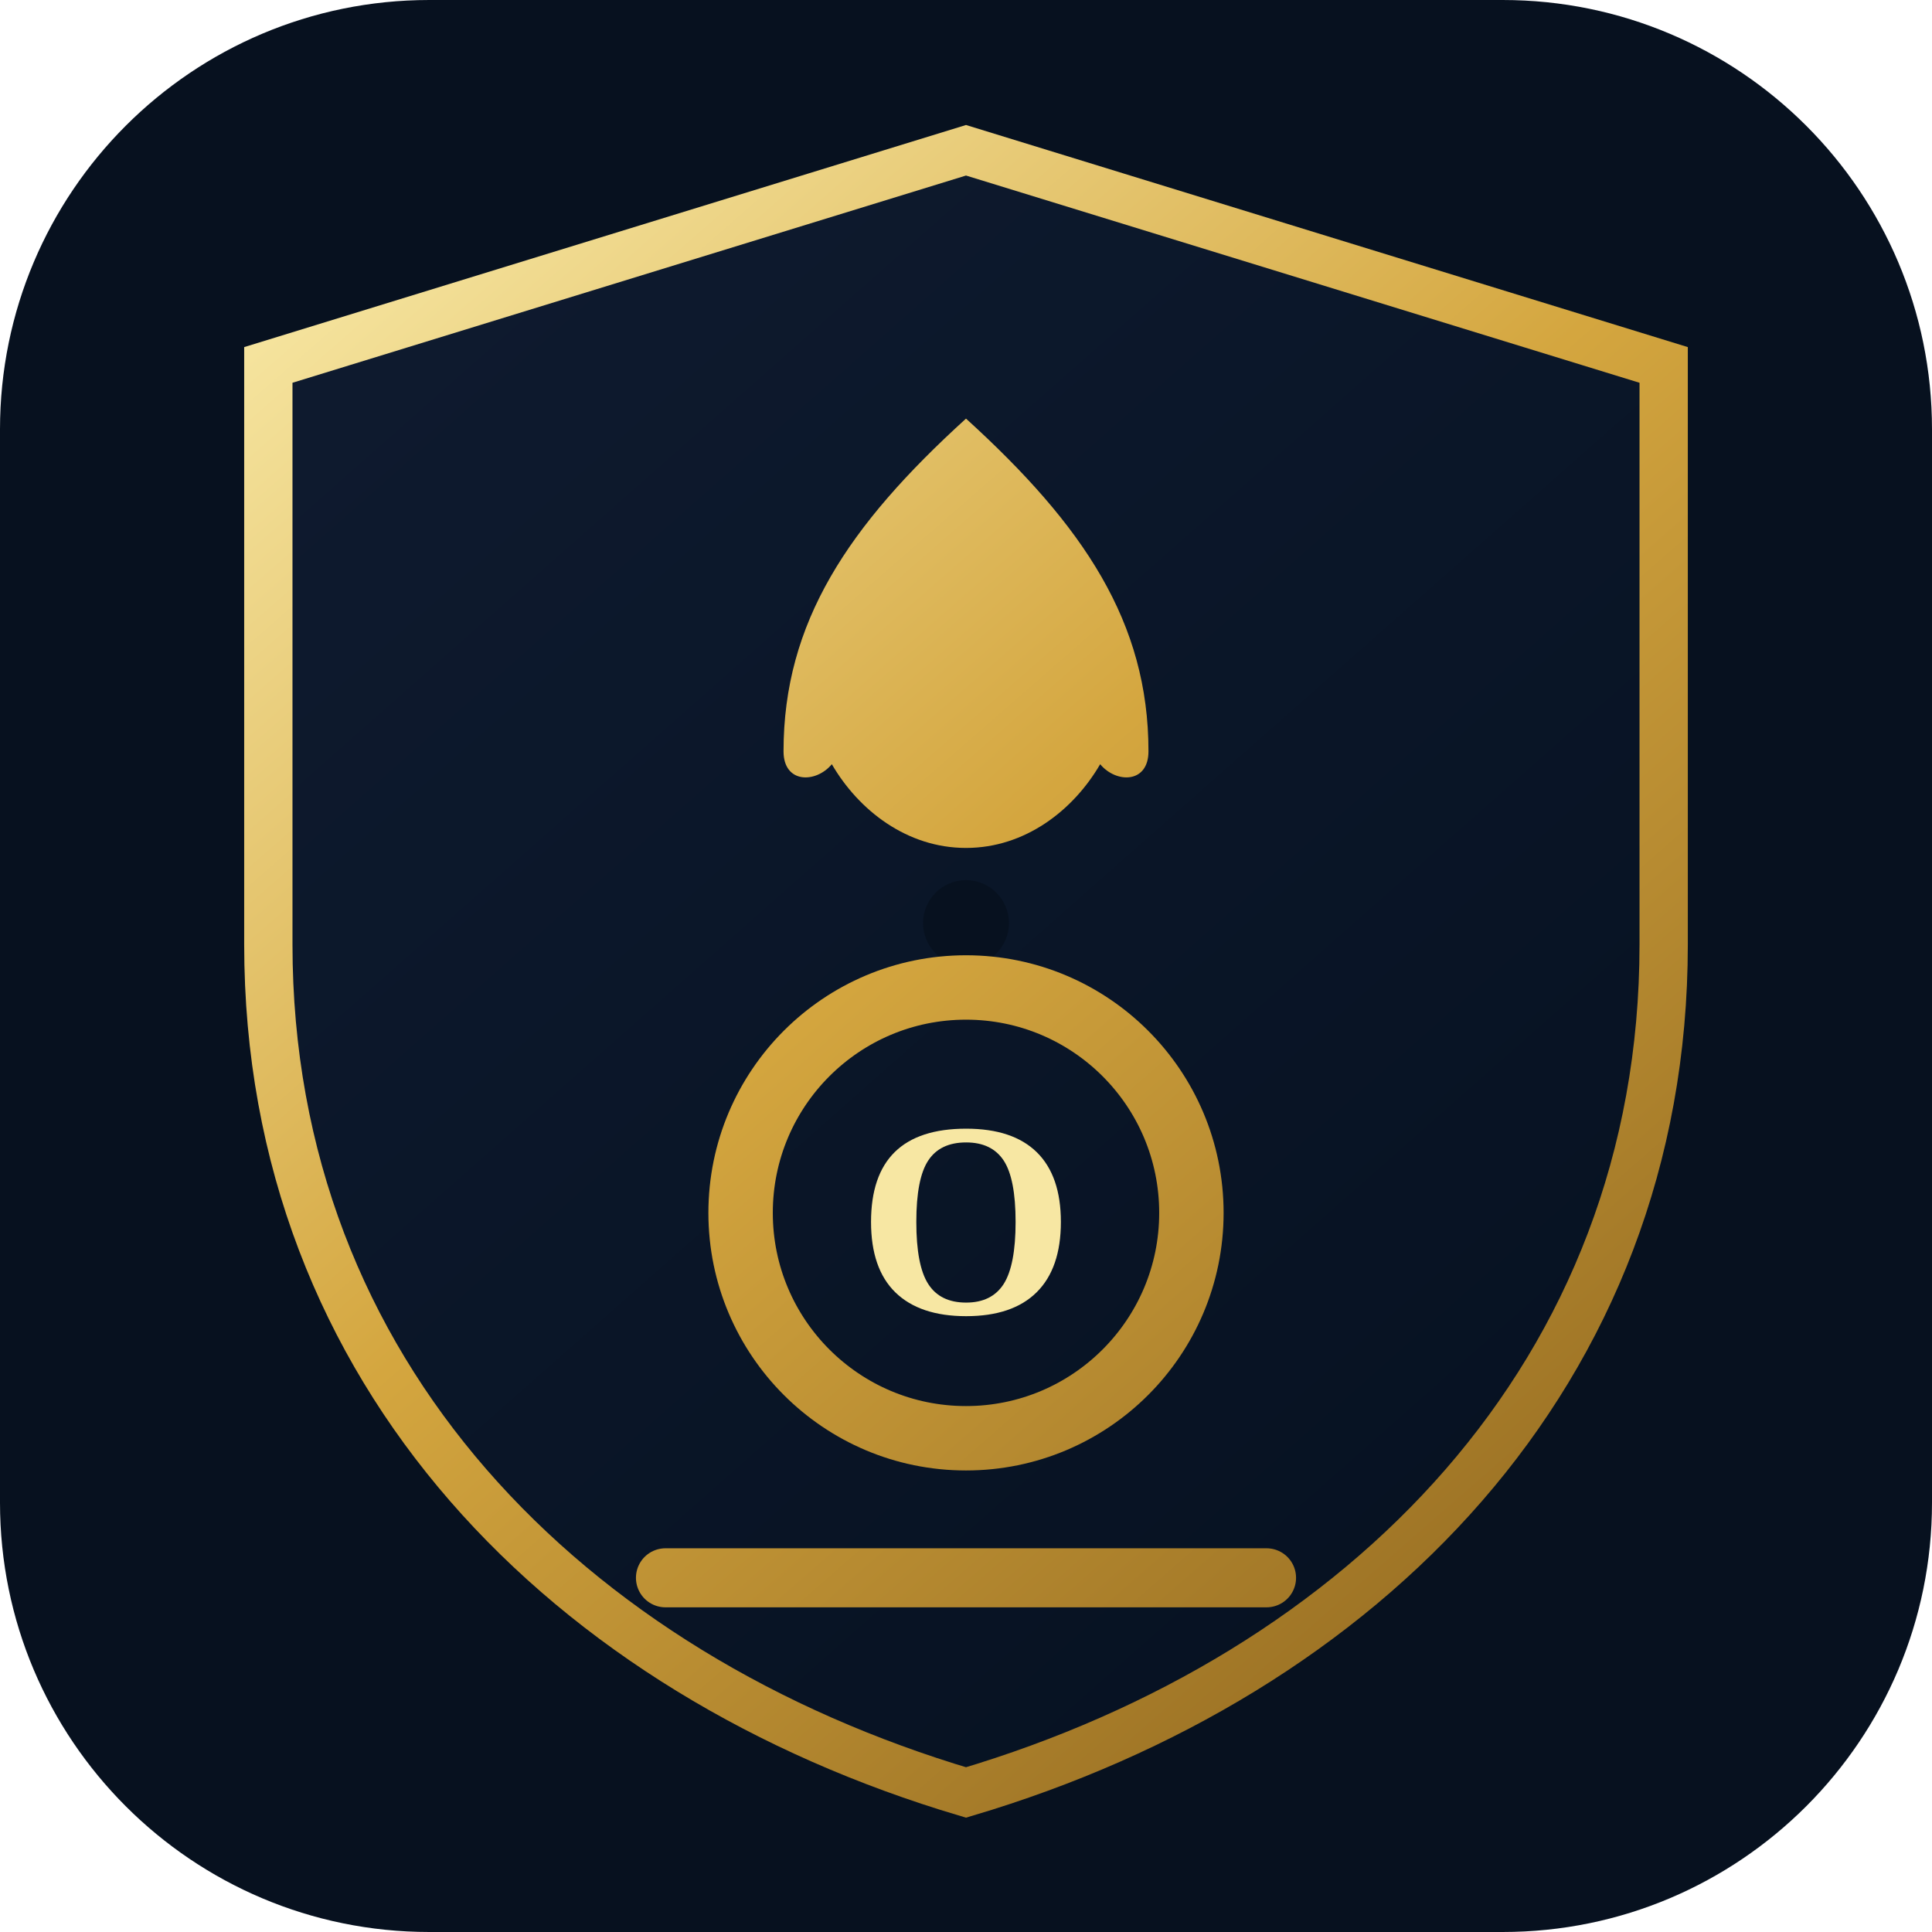
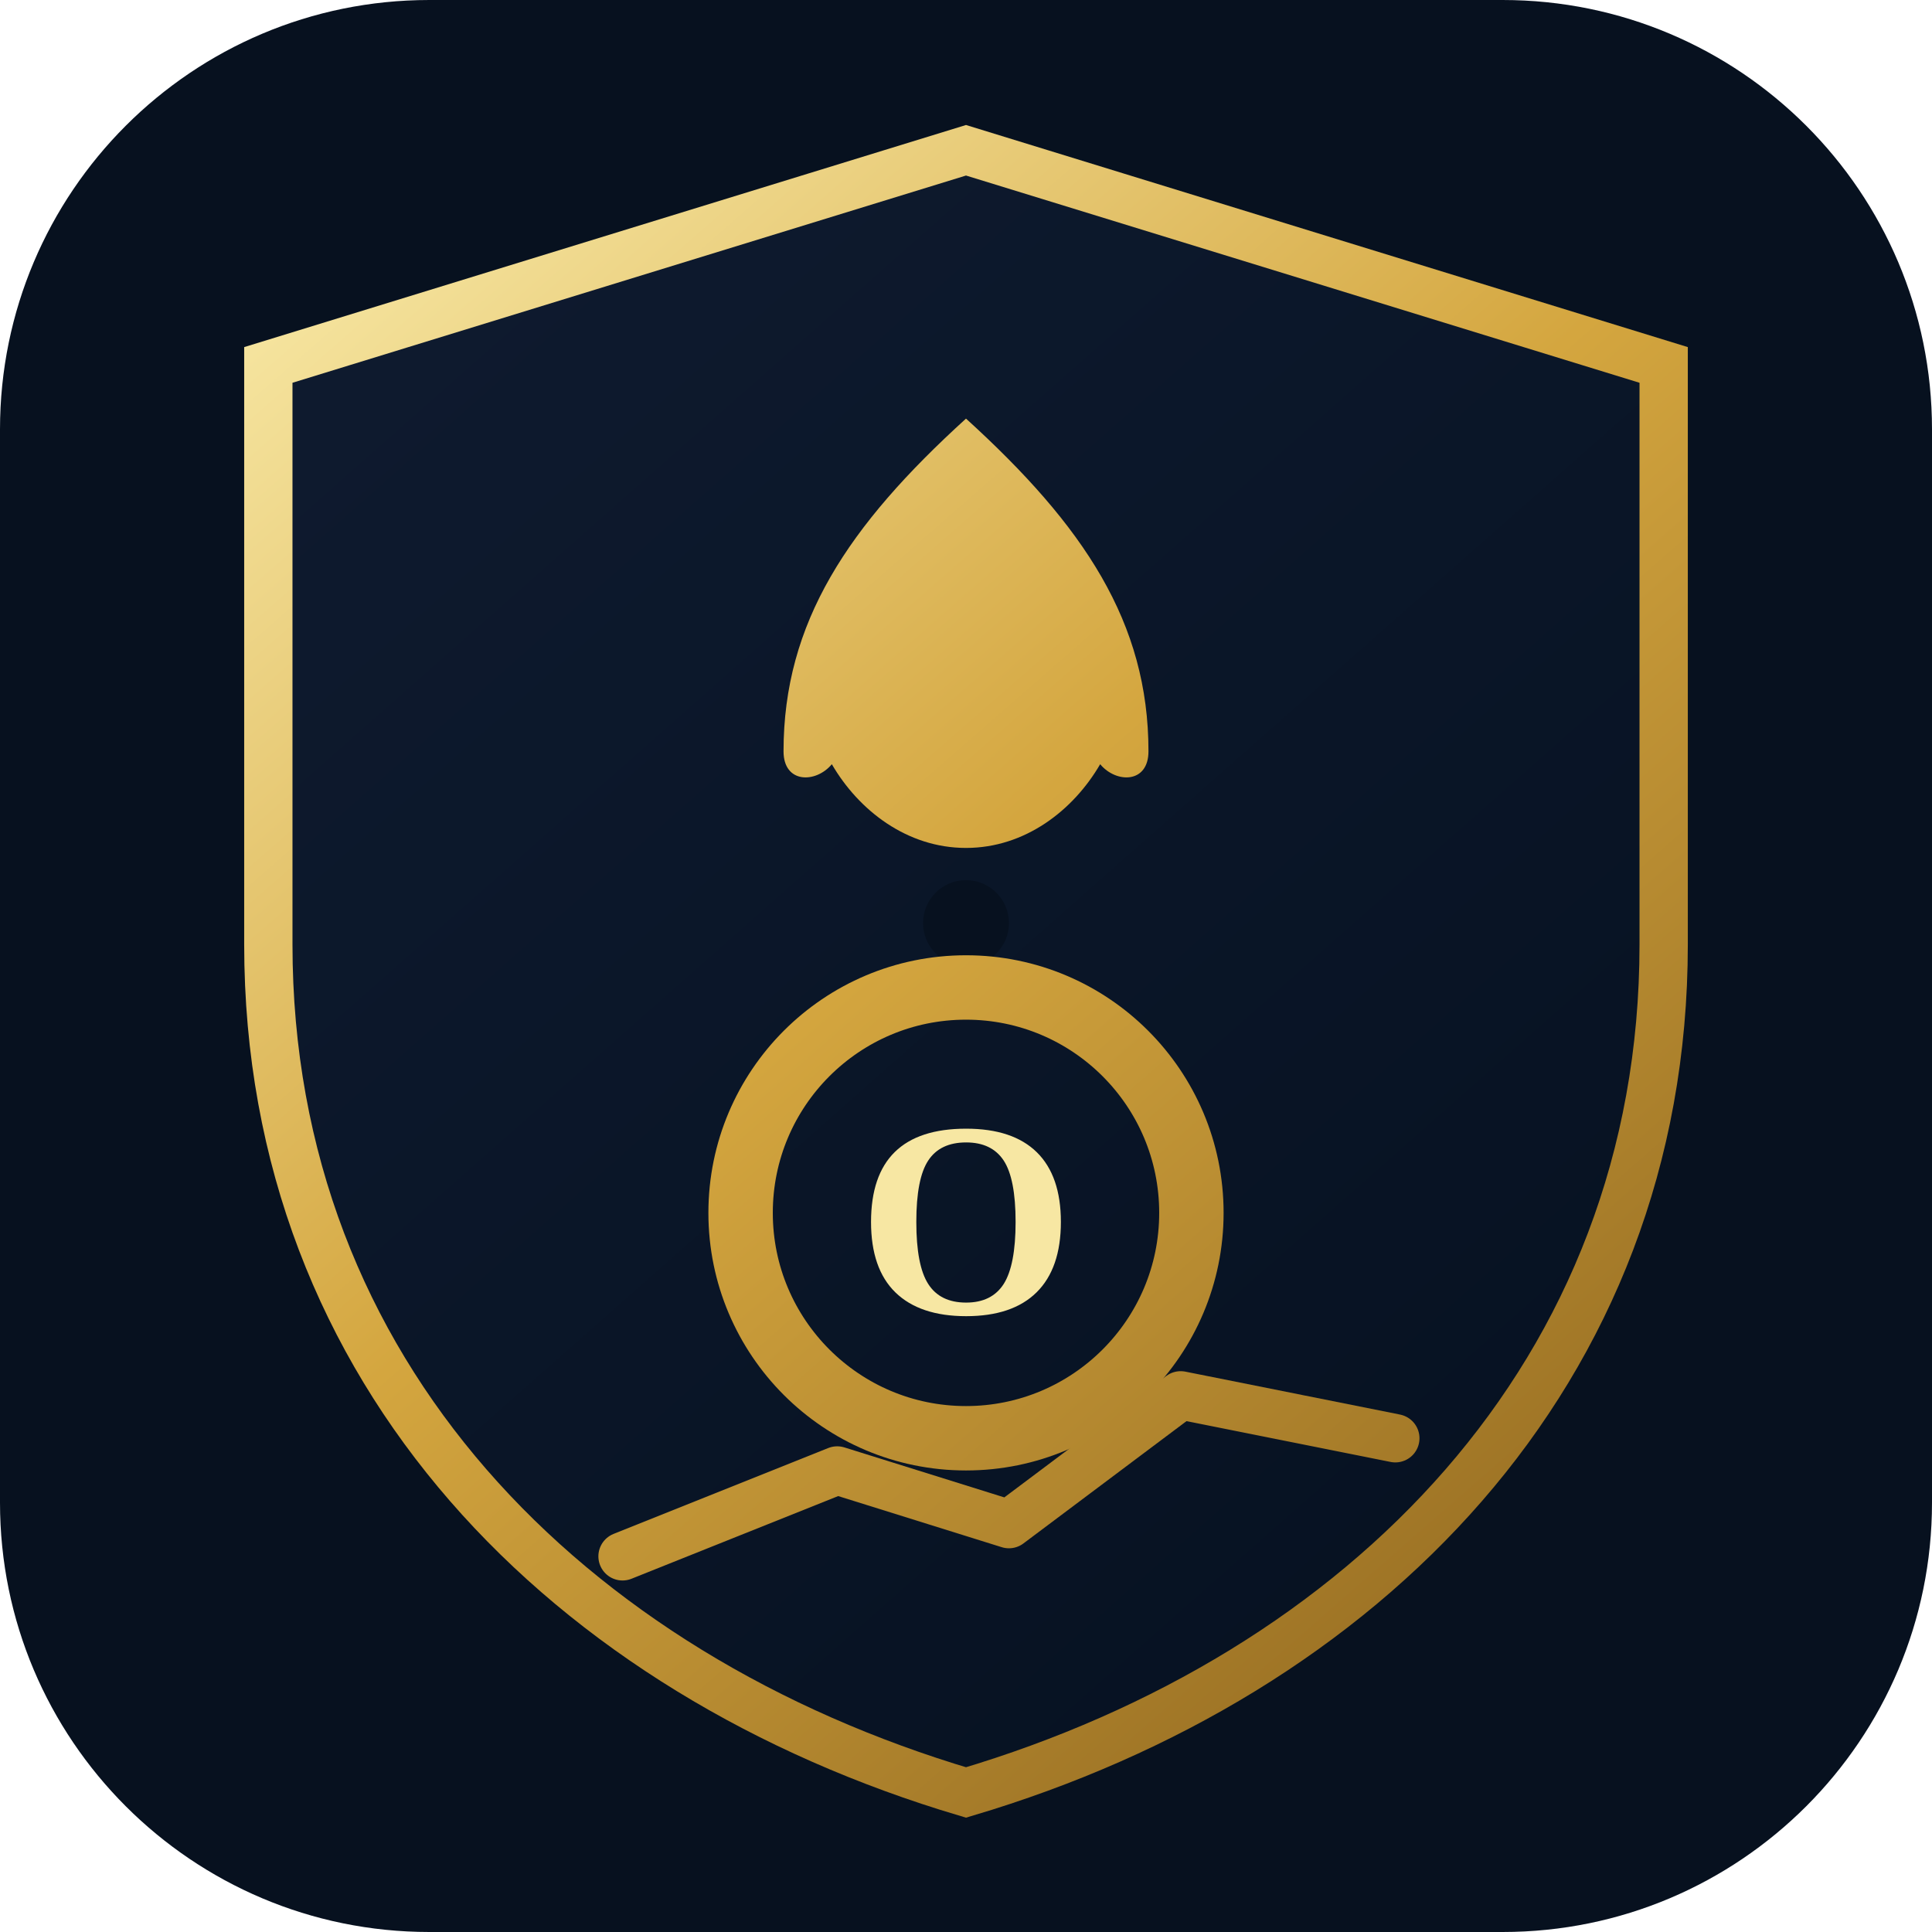
- <svg xmlns="http://www.w3.org/2000/svg" viewBox="0 0 180 180" role="img" aria-label="Oakmont Digital Capital Group logo">
+ <svg xmlns="http://www.w3.org/2000/svg" viewBox="0 0 180 180" role="img" aria-label="Oakmont Digital Markets Group logo">
  <defs>
    <linearGradient id="oakmont-shield" x1="22" y1="16" x2="158" y2="170" gradientUnits="userSpaceOnUse">
      <stop offset="0%" stop-color="#0f1b30" />
      <stop offset="100%" stop-color="#05101f" />
    </linearGradient>
    <linearGradient id="oakmont-gold" x1="28" y1="22" x2="152" y2="164" gradientUnits="userSpaceOnUse">
      <stop offset="0%" stop-color="#f7e7a3" />
      <stop offset="45%" stop-color="#d4a63f" />
      <stop offset="100%" stop-color="#8d641d" />
    </linearGradient>
  </defs>
  <rect width="180" height="180" rx="40" fill="#07111f" />
  <path d="M90 14 L155 34 V88 C155 128 127 156 90 167 C53 156 25 128 25 88 V34 Z" fill="url(#oakmont-shield)" stroke="url(#oakmont-gold)" stroke-width="4.5" />
  <path d="M90 39 C79 49 73 58 73 70 C73 73 76 73 77.5 71.2 C80 75.5 84.5 79 90 79 C95.5 79 100 75.5 102.5 71.2 C104 73 107 73 107 70 C107 58 101 49 90 39 Z" fill="url(#oakmont-gold)" />
  <circle cx="90" cy="86" r="4" fill="#07111f" />
  <circle cx="90" cy="113" r="21" fill="none" stroke="url(#oakmont-gold)" stroke-width="6" />
-   <path d="M62 147 H118" stroke="url(#oakmont-gold)" stroke-width="5.5" stroke-linecap="round" />
+   <path d="M58 145 L78 137 L94 142 L110 130 L130 134" stroke="url(#oakmont-gold)" stroke-width="4.5" stroke-linecap="round" stroke-linejoin="round" fill="none" />
  <text x="90" y="115" text-anchor="middle" font-family="Georgia, 'Times New Roman', serif" font-weight="700" font-size="26" fill="#f7e7a3" dominant-baseline="middle">O</text>
</svg>
